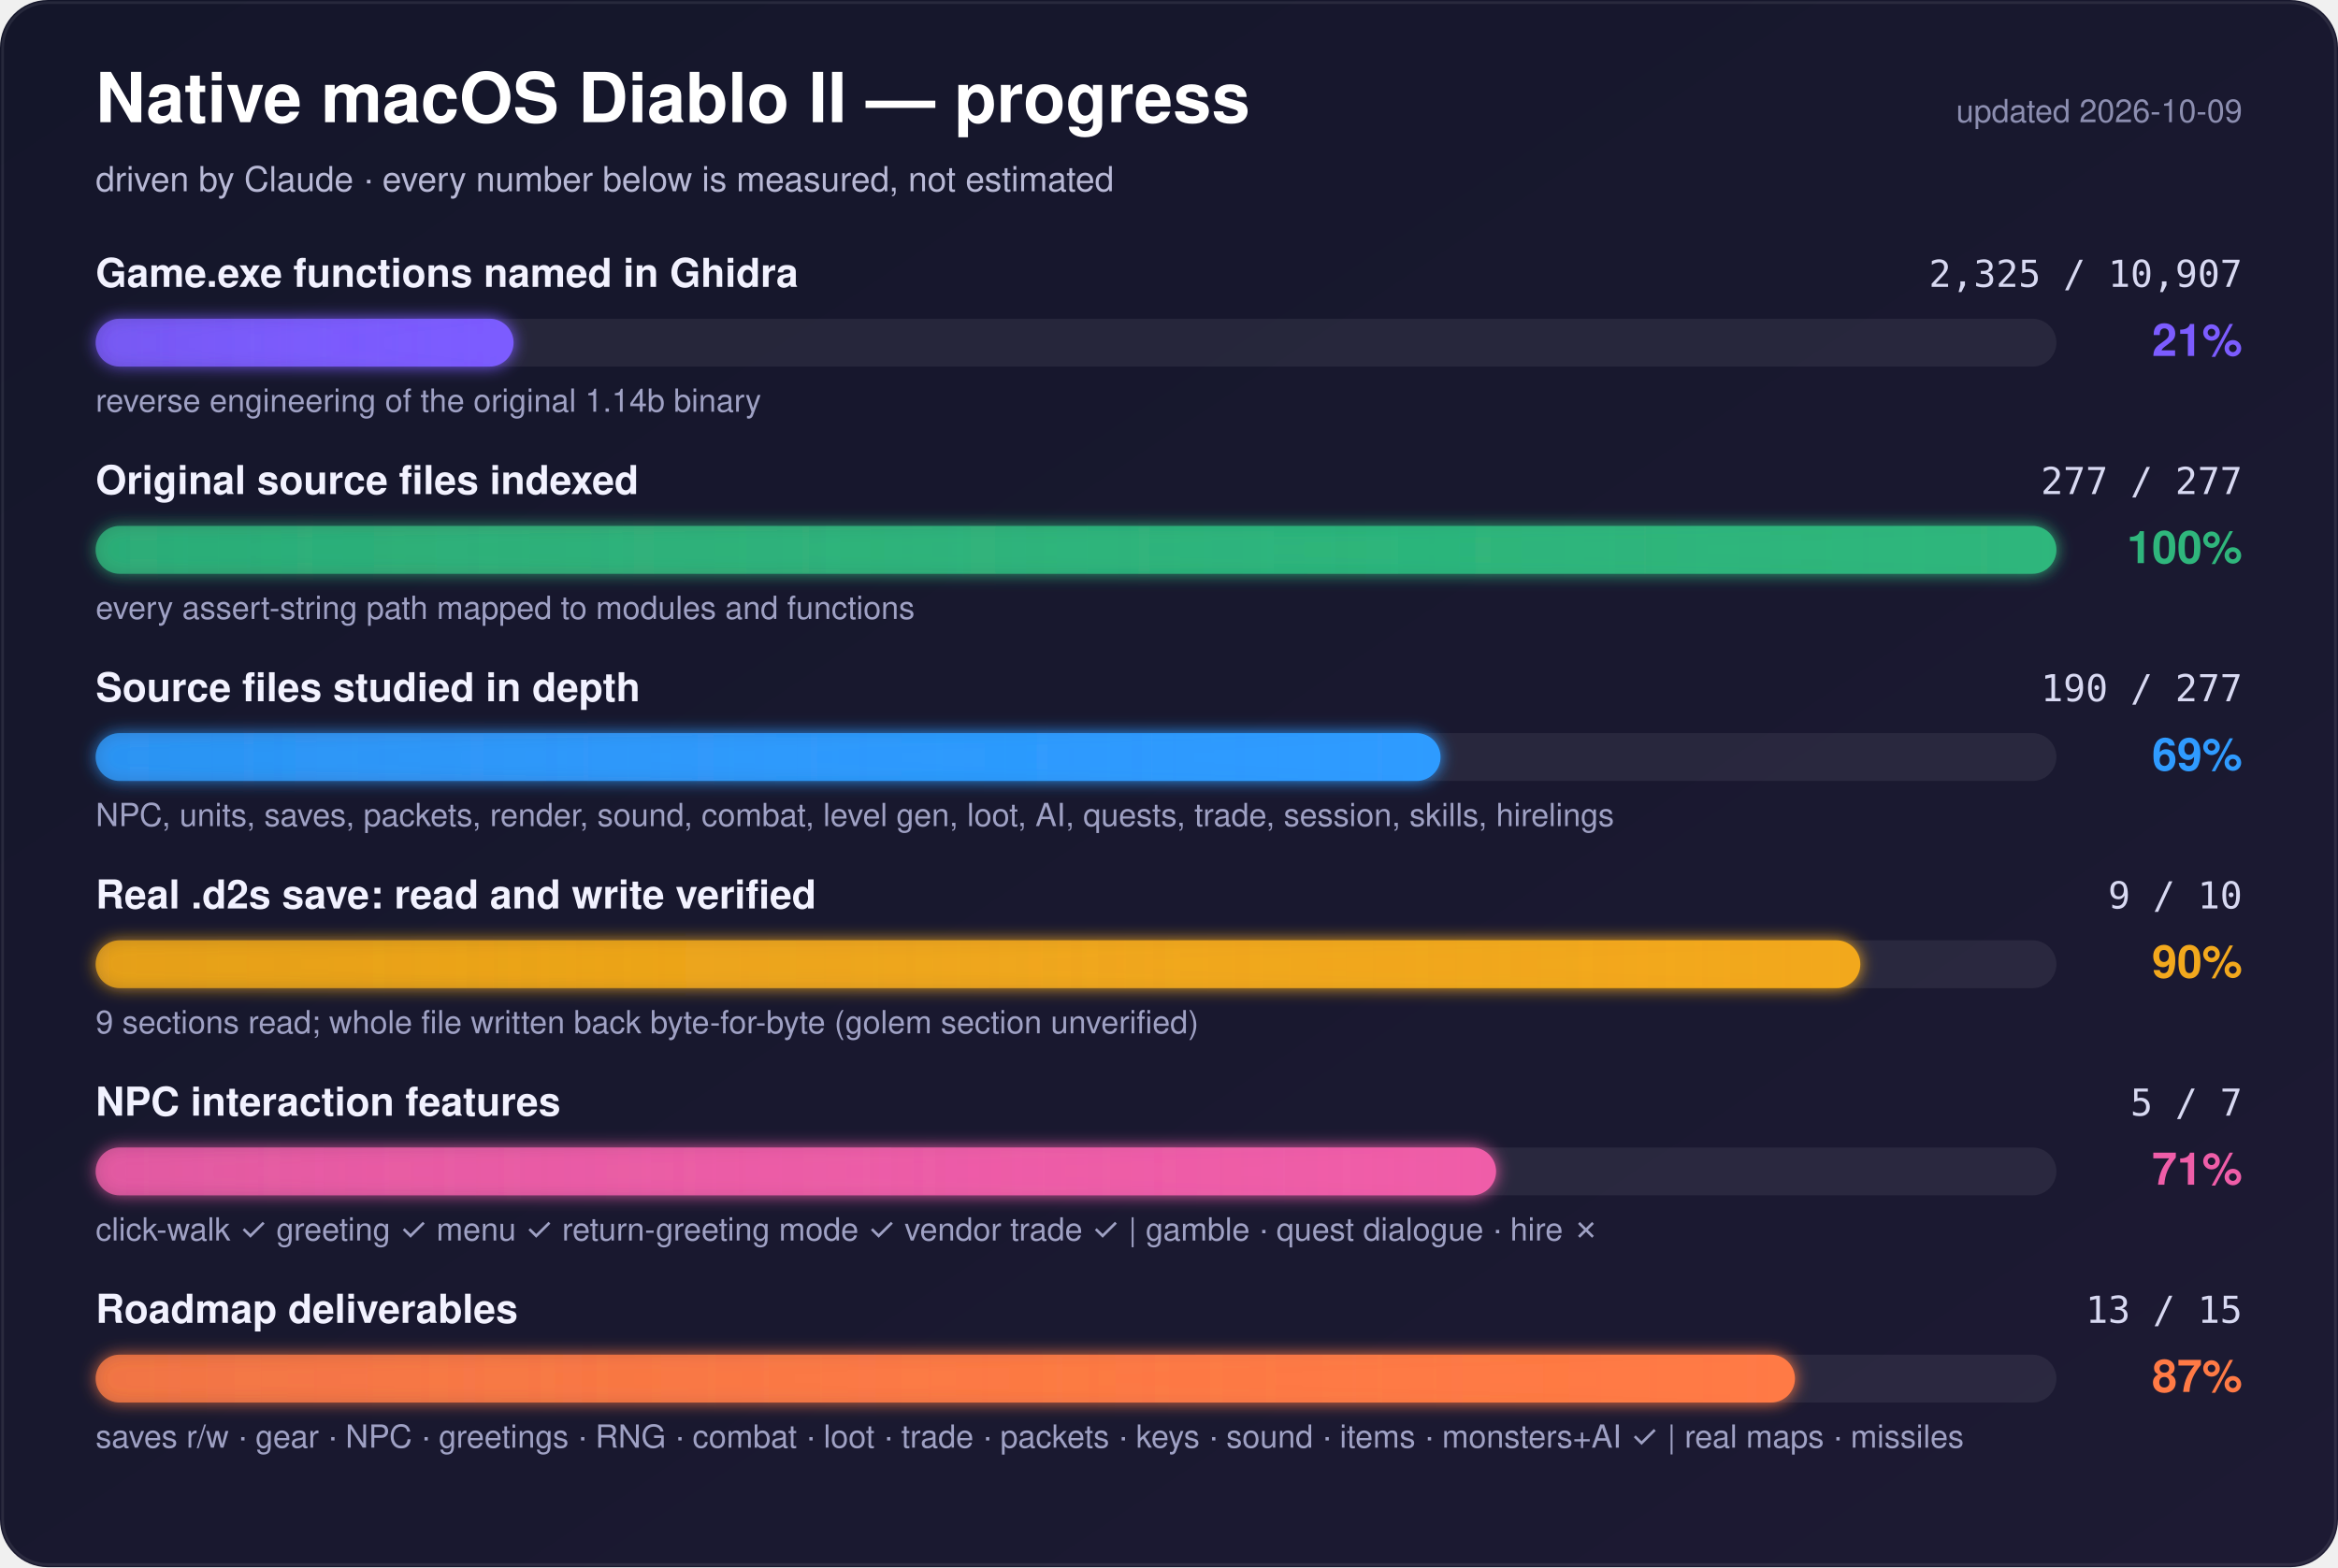
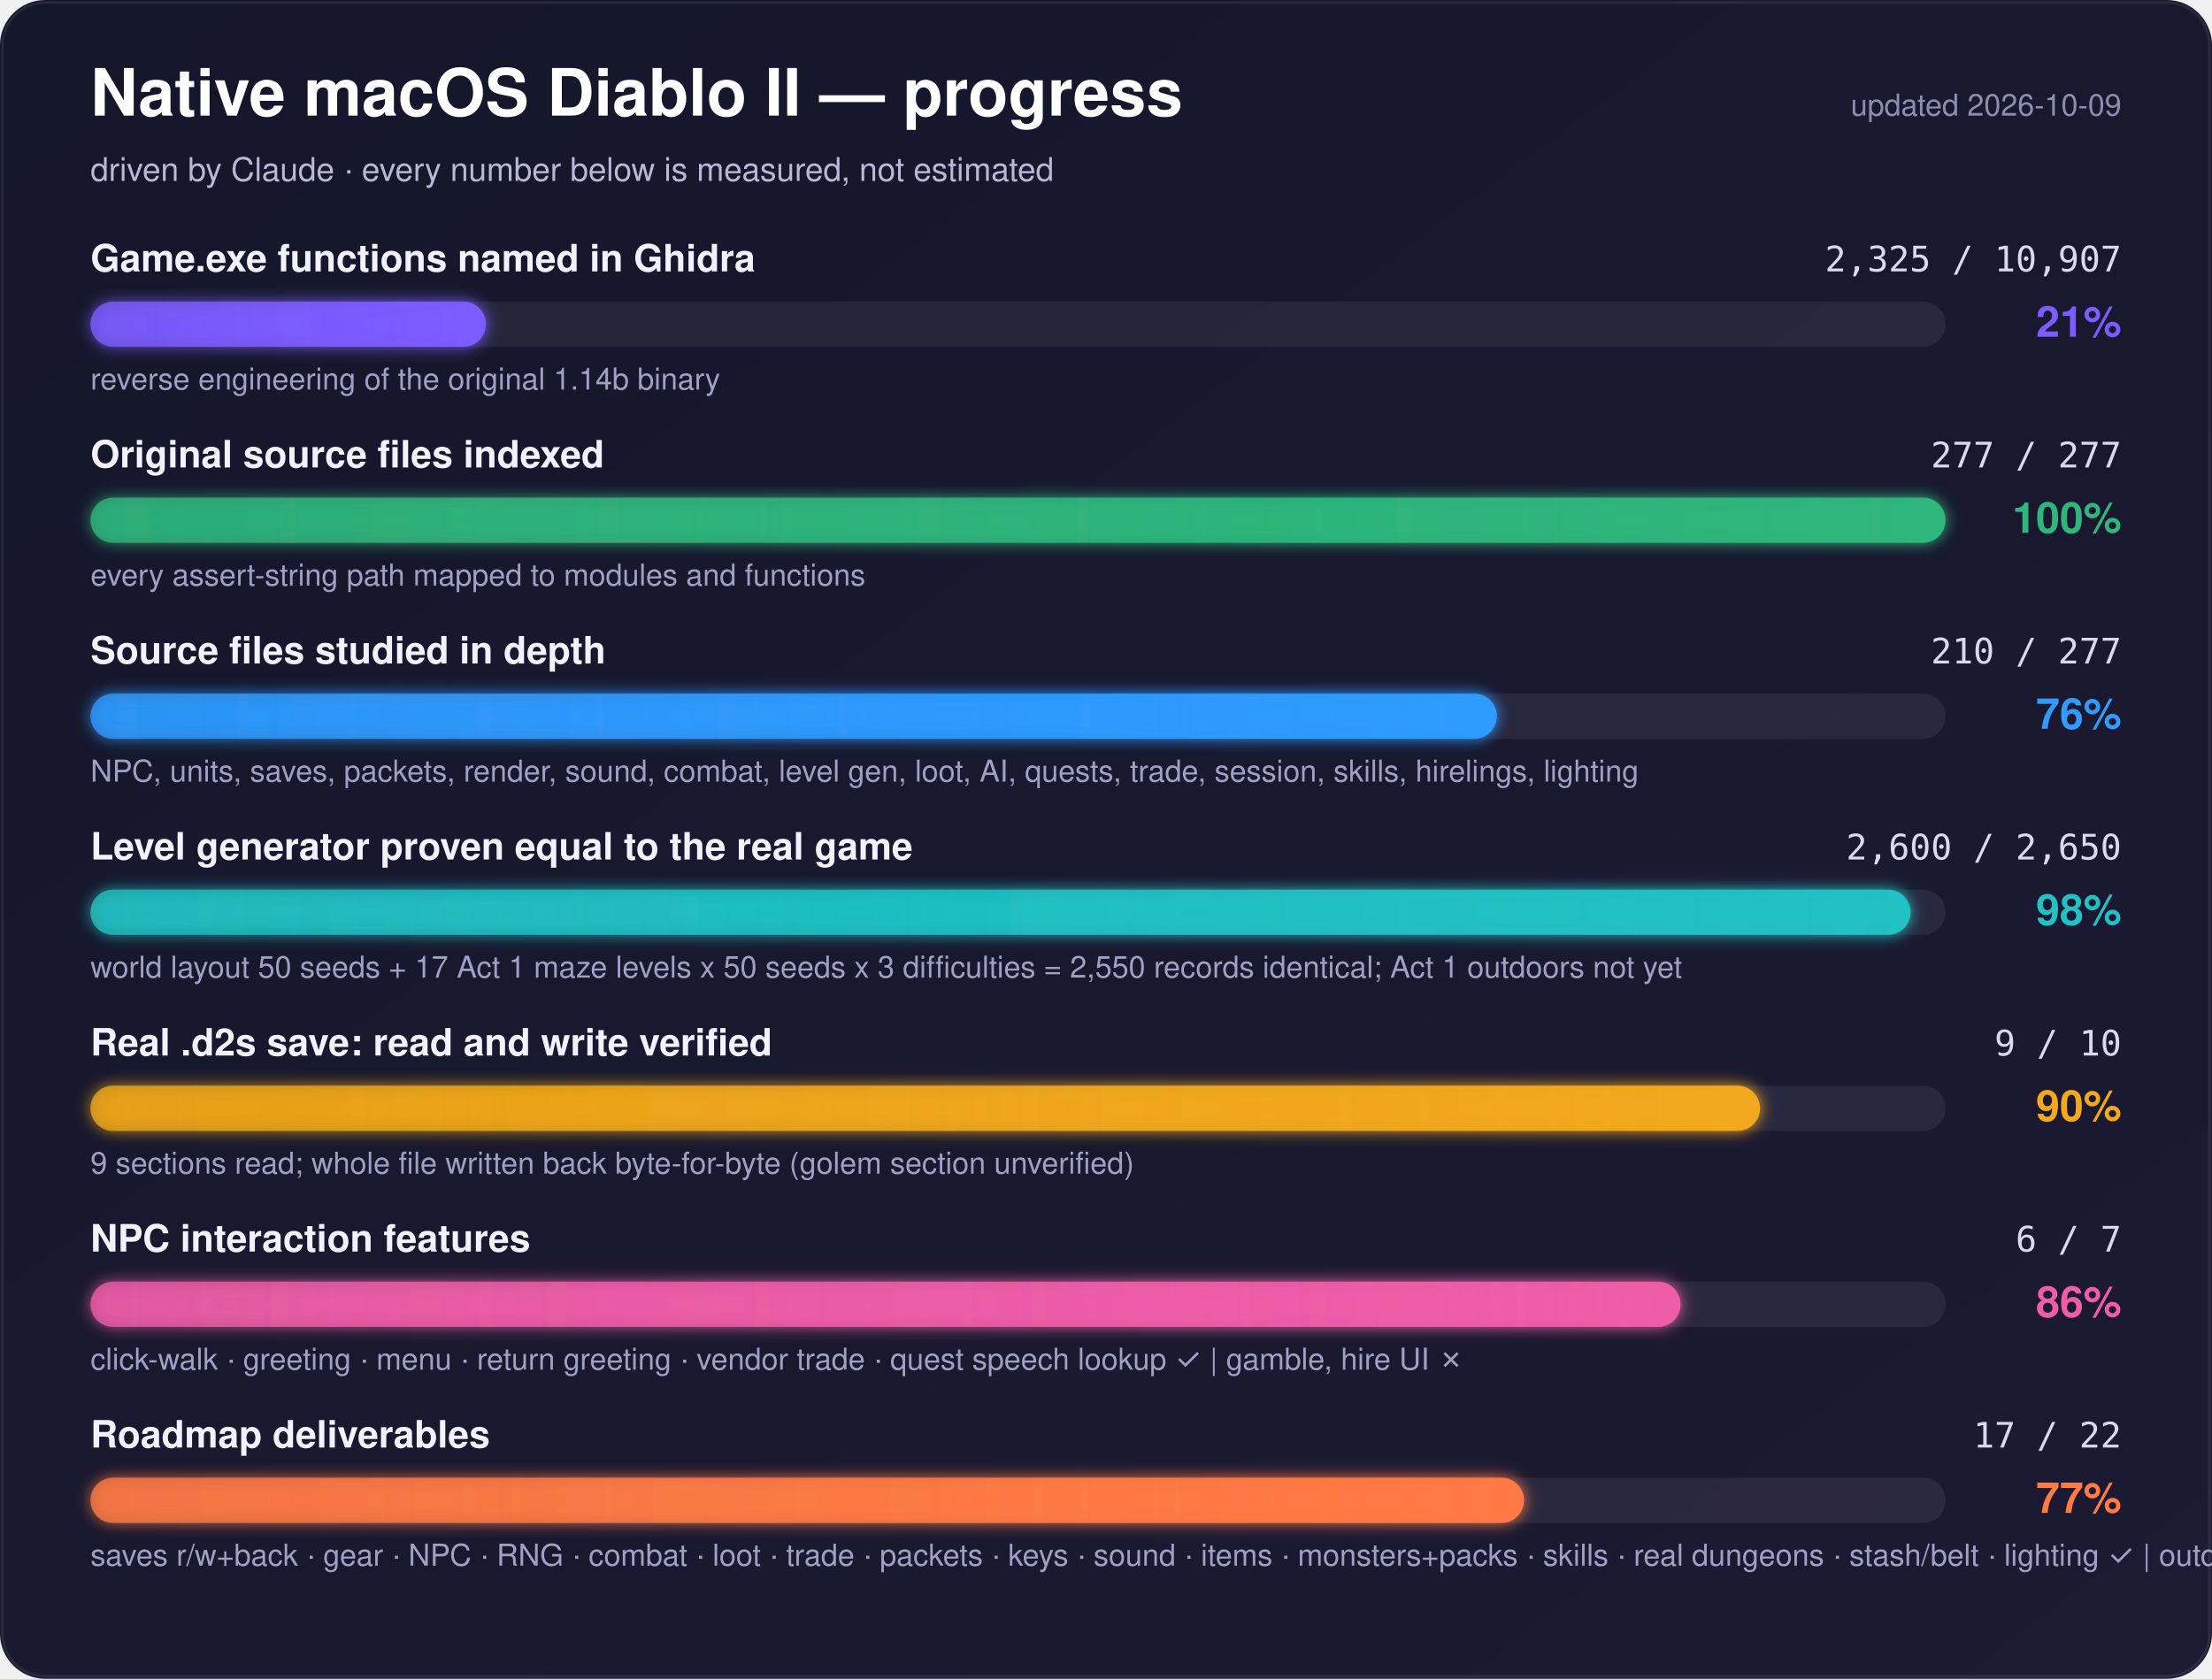
- <svg xmlns="http://www.w3.org/2000/svg" width="880" height="590" viewBox="0 0 880 590" role="img" aria-label="Native macOS Diablo II — progress">
+ <svg xmlns="http://www.w3.org/2000/svg" width="880" height="668" viewBox="0 0 880 668" role="img" aria-label="Native macOS Diablo II — progress">
  <defs>
    <linearGradient id="bg" x1="0" y1="0" x2="1" y2="1">
      <stop offset="0" stop-color="#14162a" />
      <stop offset="1" stop-color="#1d1a33" />
    </linearGradient>
    <linearGradient id="g0" x1="0" y1="0" x2="1" y2="0">
      <stop offset="0" stop-color="#7c5cff" stop-opacity="0.75" />
      <stop offset="1" stop-color="#7c5cff" />
    </linearGradient>
    <linearGradient id="g1" x1="0" y1="0" x2="1" y2="0">
      <stop offset="0" stop-color="#2fb67c" stop-opacity="0.75" />
      <stop offset="1" stop-color="#2fb67c" />
    </linearGradient>
    <linearGradient id="g2" x1="0" y1="0" x2="1" y2="0">
      <stop offset="0" stop-color="#2f9bff" stop-opacity="0.75" />
      <stop offset="1" stop-color="#2f9bff" />
    </linearGradient>
    <linearGradient id="g3" x1="0" y1="0" x2="1" y2="0">
+       <stop offset="0" stop-color="#22c1c3" stop-opacity="0.75" />
+       <stop offset="1" stop-color="#22c1c3" />
+     </linearGradient>
+     <linearGradient id="g4" x1="0" y1="0" x2="1" y2="0">
      <stop offset="0" stop-color="#f2a81d" stop-opacity="0.75" />
      <stop offset="1" stop-color="#f2a81d" />
    </linearGradient>
-     <linearGradient id="g4" x1="0" y1="0" x2="1" y2="0">
+     <linearGradient id="g5" x1="0" y1="0" x2="1" y2="0">
      <stop offset="0" stop-color="#ef5da8" stop-opacity="0.75" />
      <stop offset="1" stop-color="#ef5da8" />
    </linearGradient>
-     <linearGradient id="g5" x1="0" y1="0" x2="1" y2="0">
+     <linearGradient id="g6" x1="0" y1="0" x2="1" y2="0">
      <stop offset="0" stop-color="#ff7a45" stop-opacity="0.75" />
      <stop offset="1" stop-color="#ff7a45" />
    </linearGradient>
    <filter id="glow" x="-5%" y="-50%" width="110%" height="200%">
      <feGaussianBlur stdDeviation="3" result="b" />
      <feMerge>
        <feMergeNode in="b" />
        <feMergeNode in="SourceGraphic" />
      </feMerge>
    </filter>
  </defs>
-   <rect width="880" height="590" rx="18" fill="url(#bg)" />
-   <rect x="1" y="1" width="878" height="588" rx="17" fill="none" stroke="#ffffff" stroke-opacity="0.08" />
+   <rect width="880" height="668" rx="18" fill="url(#bg)" />
+   <rect x="1" y="1" width="878" height="666" rx="17" fill="none" stroke="#ffffff" stroke-opacity="0.08" />
  <text x="36" y="46" font-family="-apple-system,Segoe UI,Helvetica,Arial,sans-serif" font-size="26" font-weight="700" fill="#ffffff">Native macOS Diablo II — progress</text>
  <text x="36" y="72" font-family="-apple-system,Segoe UI,Helvetica,Arial,sans-serif" font-size="13" fill="#b8b9d6">driven by Claude · every number below is measured, not estimated</text>
  <text x="844" y="46" text-anchor="end" font-family="-apple-system,Segoe UI,Helvetica,Arial,sans-serif" font-size="12" fill="#8c8eb0">updated 2026-10-09</text>
  <text x="36" y="108" font-family="-apple-system,Segoe UI,Helvetica,Arial,sans-serif" font-size="15" font-weight="600" fill="#f2f2ff">Game.exe functions named in Ghidra</text>
  <text x="844" y="108" text-anchor="end" font-family="ui-monospace,SFMono-Regular,Menlo,monospace" font-size="14" fill="#d8d9f2">2,325 / 10,907</text>
  <rect x="36" y="120" width="738" height="18" rx="9" fill="#ffffff" fill-opacity="0.07" />
  <rect x="36" y="120" width="157.3" height="18" rx="9" fill="url(#g0)" filter="url(#glow)" />
  <text x="844" y="134" text-anchor="end" font-family="-apple-system,Segoe UI,Helvetica,Arial,sans-serif" font-size="17" font-weight="700" fill="#7c5cff">21%</text>
  <text x="36" y="155" font-family="-apple-system,Segoe UI,Helvetica,Arial,sans-serif" font-size="12" fill="#9fa1c4">reverse engineering of the original 1.14b binary</text>
  <text x="36" y="186" font-family="-apple-system,Segoe UI,Helvetica,Arial,sans-serif" font-size="15" font-weight="600" fill="#f2f2ff">Original source files indexed</text>
  <text x="844" y="186" text-anchor="end" font-family="ui-monospace,SFMono-Regular,Menlo,monospace" font-size="14" fill="#d8d9f2">277 / 277</text>
  <rect x="36" y="198" width="738" height="18" rx="9" fill="#ffffff" fill-opacity="0.07" />
  <rect x="36" y="198" width="738.0" height="18" rx="9" fill="url(#g1)" filter="url(#glow)" />
  <text x="844" y="212" text-anchor="end" font-family="-apple-system,Segoe UI,Helvetica,Arial,sans-serif" font-size="17" font-weight="700" fill="#2fb67c">100%</text>
  <text x="36" y="233" font-family="-apple-system,Segoe UI,Helvetica,Arial,sans-serif" font-size="12" fill="#9fa1c4">every assert-string path mapped to modules and functions</text>
  <text x="36" y="264" font-family="-apple-system,Segoe UI,Helvetica,Arial,sans-serif" font-size="15" font-weight="600" fill="#f2f2ff">Source files studied in depth</text>
-   <text x="844" y="264" text-anchor="end" font-family="ui-monospace,SFMono-Regular,Menlo,monospace" font-size="14" fill="#d8d9f2">190 / 277</text>
+   <text x="844" y="264" text-anchor="end" font-family="ui-monospace,SFMono-Regular,Menlo,monospace" font-size="14" fill="#d8d9f2">210 / 277</text>
  <rect x="36" y="276" width="738" height="18" rx="9" fill="#ffffff" fill-opacity="0.07" />
-   <rect x="36" y="276" width="506.2" height="18" rx="9" fill="url(#g2)" filter="url(#glow)" />
-   <text x="844" y="290" text-anchor="end" font-family="-apple-system,Segoe UI,Helvetica,Arial,sans-serif" font-size="17" font-weight="700" fill="#2f9bff">69%</text>
-   <text x="36" y="311" font-family="-apple-system,Segoe UI,Helvetica,Arial,sans-serif" font-size="12" fill="#9fa1c4">NPC, units, saves, packets, render, sound, combat, level gen, loot, AI, quests, trade, session, skills, hirelings</text>
-   <text x="36" y="342" font-family="-apple-system,Segoe UI,Helvetica,Arial,sans-serif" font-size="15" font-weight="600" fill="#f2f2ff">Real .d2s save: read and write verified</text>
-   <text x="844" y="342" text-anchor="end" font-family="ui-monospace,SFMono-Regular,Menlo,monospace" font-size="14" fill="#d8d9f2">9 / 10</text>
+   <rect x="36" y="276" width="559.5" height="18" rx="9" fill="url(#g2)" filter="url(#glow)" />
+   <text x="844" y="290" text-anchor="end" font-family="-apple-system,Segoe UI,Helvetica,Arial,sans-serif" font-size="17" font-weight="700" fill="#2f9bff">76%</text>
+   <text x="36" y="311" font-family="-apple-system,Segoe UI,Helvetica,Arial,sans-serif" font-size="12" fill="#9fa1c4">NPC, units, saves, packets, render, sound, combat, level gen, loot, AI, quests, trade, session, skills, hirelings, lighting</text>
+   <text x="36" y="342" font-family="-apple-system,Segoe UI,Helvetica,Arial,sans-serif" font-size="15" font-weight="600" fill="#f2f2ff">Level generator proven equal to the real game</text>
+   <text x="844" y="342" text-anchor="end" font-family="ui-monospace,SFMono-Regular,Menlo,monospace" font-size="14" fill="#d8d9f2">2,600 / 2,650</text>
  <rect x="36" y="354" width="738" height="18" rx="9" fill="#ffffff" fill-opacity="0.07" />
-   <rect x="36" y="354" width="664.2" height="18" rx="9" fill="url(#g3)" filter="url(#glow)" />
-   <text x="844" y="368" text-anchor="end" font-family="-apple-system,Segoe UI,Helvetica,Arial,sans-serif" font-size="17" font-weight="700" fill="#f2a81d">90%</text>
-   <text x="36" y="389" font-family="-apple-system,Segoe UI,Helvetica,Arial,sans-serif" font-size="12" fill="#9fa1c4">9 sections read; whole file written back byte-for-byte (golem section unverified)</text>
-   <text x="36" y="420" font-family="-apple-system,Segoe UI,Helvetica,Arial,sans-serif" font-size="15" font-weight="600" fill="#f2f2ff">NPC interaction features</text>
-   <text x="844" y="420" text-anchor="end" font-family="ui-monospace,SFMono-Regular,Menlo,monospace" font-size="14" fill="#d8d9f2">5 / 7</text>
+   <rect x="36" y="354" width="724.1" height="18" rx="9" fill="url(#g3)" filter="url(#glow)" />
+   <text x="844" y="368" text-anchor="end" font-family="-apple-system,Segoe UI,Helvetica,Arial,sans-serif" font-size="17" font-weight="700" fill="#22c1c3">98%</text>
+   <text x="36" y="389" font-family="-apple-system,Segoe UI,Helvetica,Arial,sans-serif" font-size="12" fill="#9fa1c4">world layout 50 seeds + 17 Act 1 maze levels x 50 seeds x 3 difficulties = 2,550 records identical; Act 1 outdoors not yet</text>
+   <text x="36" y="420" font-family="-apple-system,Segoe UI,Helvetica,Arial,sans-serif" font-size="15" font-weight="600" fill="#f2f2ff">Real .d2s save: read and write verified</text>
+   <text x="844" y="420" text-anchor="end" font-family="ui-monospace,SFMono-Regular,Menlo,monospace" font-size="14" fill="#d8d9f2">9 / 10</text>
  <rect x="36" y="432" width="738" height="18" rx="9" fill="#ffffff" fill-opacity="0.07" />
-   <rect x="36" y="432" width="527.1" height="18" rx="9" fill="url(#g4)" filter="url(#glow)" />
-   <text x="844" y="446" text-anchor="end" font-family="-apple-system,Segoe UI,Helvetica,Arial,sans-serif" font-size="17" font-weight="700" fill="#ef5da8">71%</text>
-   <text x="36" y="467" font-family="-apple-system,Segoe UI,Helvetica,Arial,sans-serif" font-size="12" fill="#9fa1c4">click-walk ✓ greeting ✓ menu ✓ return-greeting mode ✓ vendor trade ✓  |  gamble · quest dialogue · hire ✗</text>
-   <text x="36" y="498" font-family="-apple-system,Segoe UI,Helvetica,Arial,sans-serif" font-size="15" font-weight="600" fill="#f2f2ff">Roadmap deliverables</text>
-   <text x="844" y="498" text-anchor="end" font-family="ui-monospace,SFMono-Regular,Menlo,monospace" font-size="14" fill="#d8d9f2">13 / 15</text>
+   <rect x="36" y="432" width="664.2" height="18" rx="9" fill="url(#g4)" filter="url(#glow)" />
+   <text x="844" y="446" text-anchor="end" font-family="-apple-system,Segoe UI,Helvetica,Arial,sans-serif" font-size="17" font-weight="700" fill="#f2a81d">90%</text>
+   <text x="36" y="467" font-family="-apple-system,Segoe UI,Helvetica,Arial,sans-serif" font-size="12" fill="#9fa1c4">9 sections read; whole file written back byte-for-byte (golem section unverified)</text>
+   <text x="36" y="498" font-family="-apple-system,Segoe UI,Helvetica,Arial,sans-serif" font-size="15" font-weight="600" fill="#f2f2ff">NPC interaction features</text>
+   <text x="844" y="498" text-anchor="end" font-family="ui-monospace,SFMono-Regular,Menlo,monospace" font-size="14" fill="#d8d9f2">6 / 7</text>
  <rect x="36" y="510" width="738" height="18" rx="9" fill="#ffffff" fill-opacity="0.07" />
-   <rect x="36" y="510" width="639.6" height="18" rx="9" fill="url(#g5)" filter="url(#glow)" />
-   <text x="844" y="524" text-anchor="end" font-family="-apple-system,Segoe UI,Helvetica,Arial,sans-serif" font-size="17" font-weight="700" fill="#ff7a45">87%</text>
-   <text x="36" y="545" font-family="-apple-system,Segoe UI,Helvetica,Arial,sans-serif" font-size="12" fill="#9fa1c4">saves r/w · gear · NPC · greetings · RNG · combat · loot · trade · packets · keys · sound · items · monsters+AI ✓ | real maps · missiles</text>
+   <rect x="36" y="510" width="632.6" height="18" rx="9" fill="url(#g5)" filter="url(#glow)" />
+   <text x="844" y="524" text-anchor="end" font-family="-apple-system,Segoe UI,Helvetica,Arial,sans-serif" font-size="17" font-weight="700" fill="#ef5da8">86%</text>
+   <text x="36" y="545" font-family="-apple-system,Segoe UI,Helvetica,Arial,sans-serif" font-size="12" fill="#9fa1c4">click-walk · greeting · menu · return greeting · vendor trade · quest speech lookup ✓ | gamble, hire UI ✗</text>
+   <text x="36" y="576" font-family="-apple-system,Segoe UI,Helvetica,Arial,sans-serif" font-size="15" font-weight="600" fill="#f2f2ff">Roadmap deliverables</text>
+   <text x="844" y="576" text-anchor="end" font-family="ui-monospace,SFMono-Regular,Menlo,monospace" font-size="14" fill="#d8d9f2">17 / 22</text>
+   <rect x="36" y="588" width="738" height="18" rx="9" fill="#ffffff" fill-opacity="0.07" />
+   <rect x="36" y="588" width="570.3" height="18" rx="9" fill="url(#g6)" filter="url(#glow)" />
+   <text x="844" y="602" text-anchor="end" font-family="-apple-system,Segoe UI,Helvetica,Arial,sans-serif" font-size="17" font-weight="700" fill="#ff7a45">77%</text>
+   <text x="36" y="623" font-family="-apple-system,Segoe UI,Helvetica,Arial,sans-serif" font-size="12" fill="#9fa1c4">saves r/w+back · gear · NPC · RNG · combat · loot · trade · packets · keys · sound · items · monsters+packs · skills · real dungeons · stash/belt · lighting ✓ | outdoors · mercs · quests · missiles net · render port</text>
</svg>
